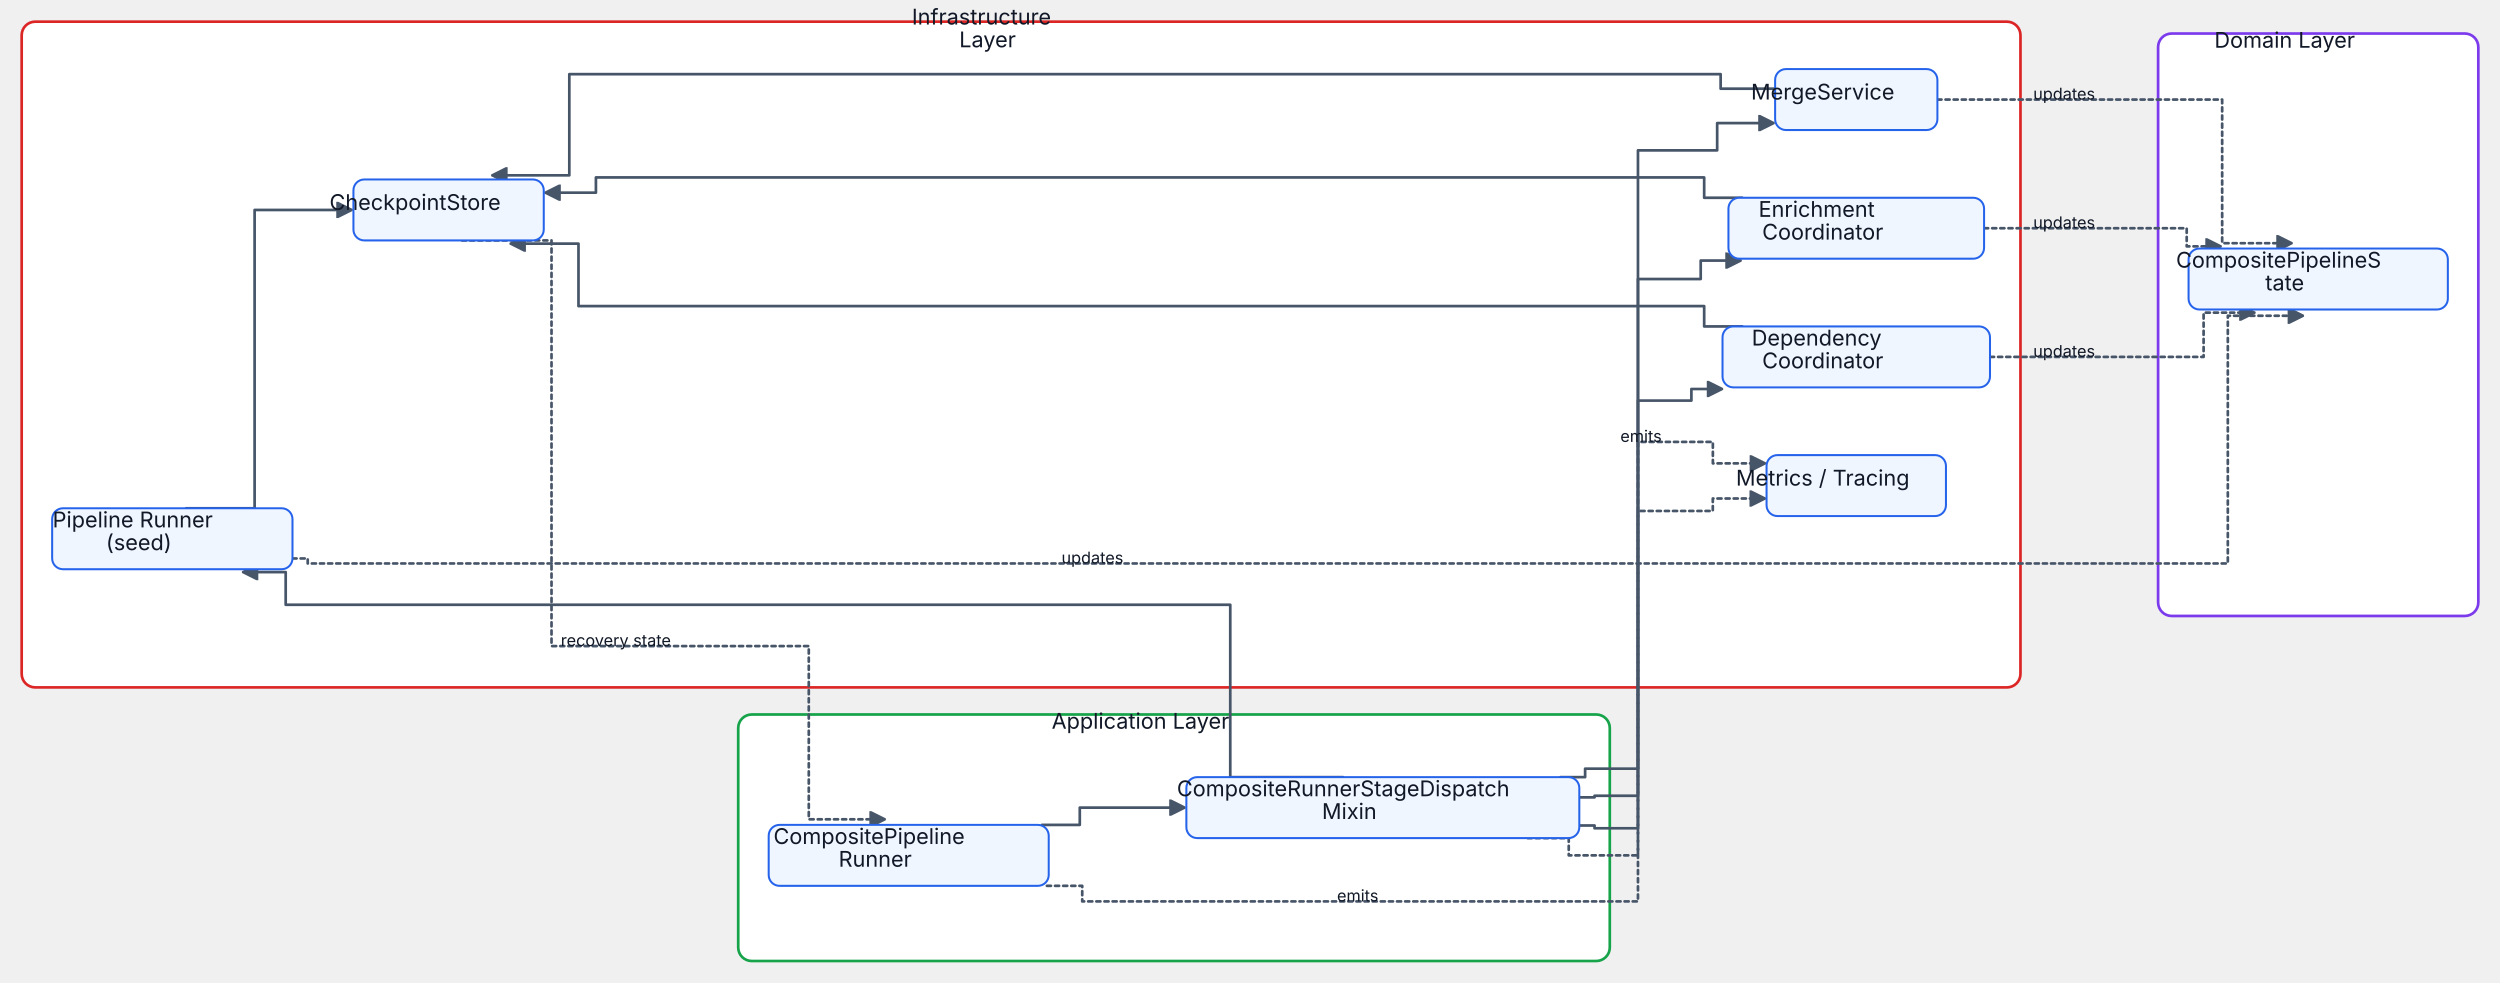
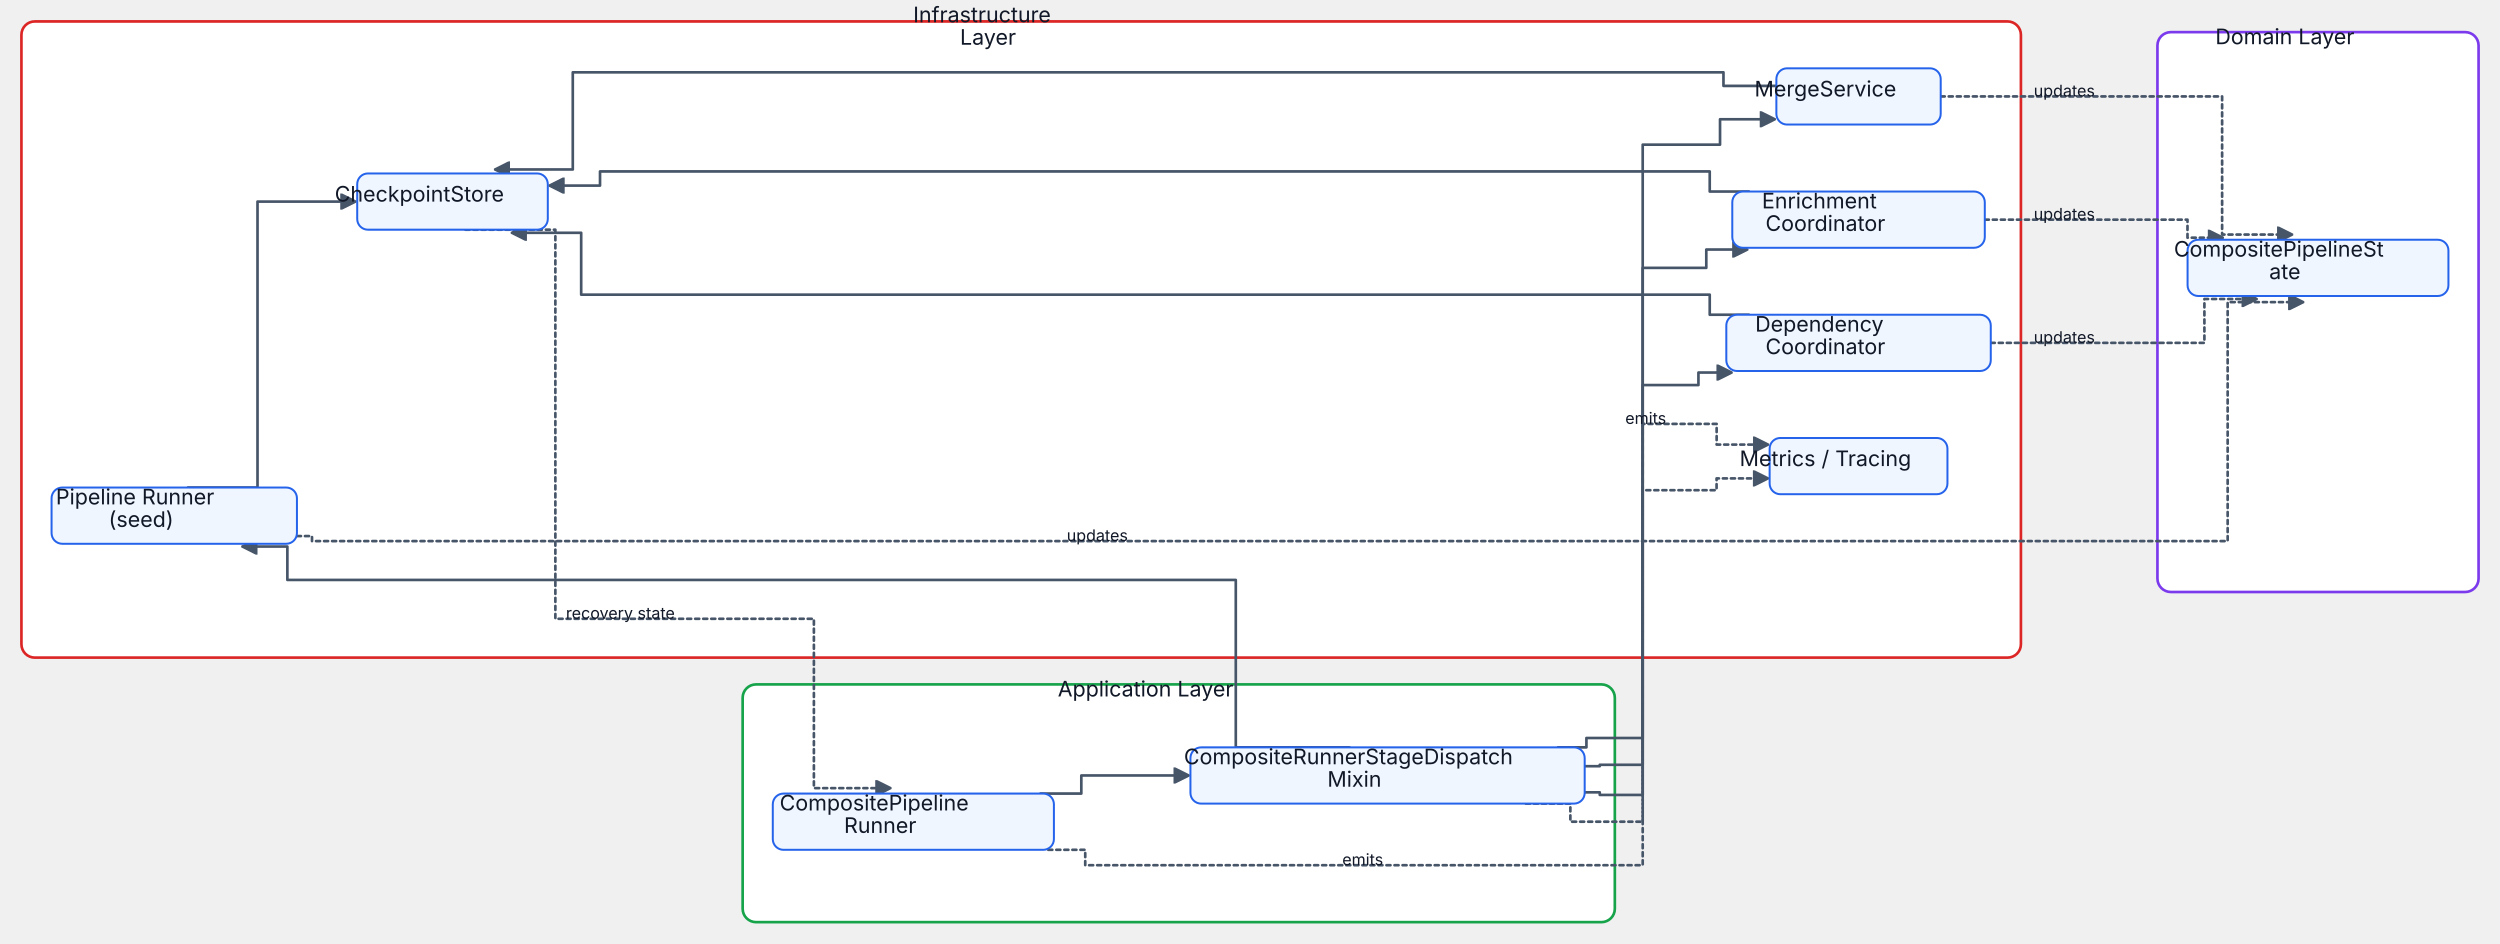
- <svg xmlns="http://www.w3.org/2000/svg" id="my-svg" width="100%" aria-roledescription="flowchart-v2" style="max-width:1845.72px;background-color:white" viewBox="-16 -16 1845.719 725.5">
+ <svg xmlns="http://www.w3.org/2000/svg" id="my-svg" width="100%" aria-roledescription="flowchart-v2" style="max-width:1866.56px;background-color:white" viewBox="-16 -16 1866.563 704.5">
  <style>#my-svg{font-family:Inter,-apple-system,BlinkMacSystemFont,'Segoe UI',Roboto,Oxygen,Ubuntu,sans-serif;font-size:16px;fill:#212121;}#my-svg .error-icon{fill:#f0fdf4;}#my-svg .error-text{fill:#212121;stroke:#212121;}#my-svg .edge-thickness-normal{stroke-width:2px;}#my-svg .edge-thickness-thick{stroke-width:3.5px;}#my-svg .edge-pattern-solid{stroke-dasharray:0;}#my-svg .edge-pattern-dashed{stroke-dasharray:3;}#my-svg .edge-pattern-dotted{stroke-dasharray:2;}#my-svg .marker{fill:#475569;stroke:#475569;}#my-svg .marker.cross{stroke:#475569;}#my-svg svg{font-family:Inter,-apple-system,BlinkMacSystemFont,'Segoe UI',Roboto,Oxygen,Ubuntu,sans-serif;font-size:16px;}#my-svg .label{font-family:Inter,-apple-system,BlinkMacSystemFont,'Segoe UI',Roboto,Oxygen,Ubuntu,sans-serif;color:#212121;}#my-svg .cluster-label text{fill:#1e40af;}#my-svg .cluster-label span,#my-svg p{color:#1e40af;}#my-svg .label text,#my-svg span,#my-svg p{fill:#212121;color:#212121;}#my-svg .node rect,#my-svg .node circle,#my-svg .node ellipse,#my-svg .node polygon,#my-svg .node path{fill:#eff6ff;stroke:#2563eb;stroke-width:1px;}#my-svg .flowchart-label text{text-anchor:middle;}#my-svg .node .label{text-align:center;}#my-svg .node.clickable{cursor:pointer;}#my-svg .arrowheadPath{fill:#0b0b0b;}#my-svg .edgePath .path{stroke:#475569;stroke-width:2.0px;}#my-svg .flowchart-link{stroke:#475569;fill:none;}#my-svg .edgeLabel{background-color:#ffffff;text-align:center;}#my-svg .edgeLabel rect{opacity:0.5;background-color:#ffffff;fill:#ffffff;}#my-svg .labelBkg{background-color:rgba(255, 255, 255, 0.5);}#my-svg .cluster rect{fill:#f8fafc;stroke:#94a3b8;stroke-width:1px;}#my-svg .cluster text{fill:#1e40af;}#my-svg .cluster span,#my-svg p{color:#1e40af;}#my-svg div.mermaidTooltip{position:absolute;text-align:center;max-width:200px;padding:2px;font-family:Inter,-apple-system,BlinkMacSystemFont,'Segoe UI',Roboto,Oxygen,Ubuntu,sans-serif;font-size:12px;background:#f0fdf4;border:1px solid #16a34a;border-radius:2px;pointer-events:none;z-index:100;}#my-svg .flowchartTitleText{text-anchor:middle;font-size:18px;fill:#212121;}#my-svg :root{--mermaid-font-family:"trebuchet ms",verdana,arial,sans-serif;}#my-svg .port&gt;*{fill:#f5f3ff!important;stroke:#7c3aed!important;stroke-width:1px!important;color:#111827!important;}#my-svg .port span{fill:#f5f3ff!important;stroke:#7c3aed!important;stroke-width:1px!important;color:#111827!important;}#my-svg .port tspan{fill:#111827!important;}#my-svg .adapter&gt;*{fill:#fff1f2!important;stroke:#dc2626!important;stroke-width:1px!important;color:#111827!important;}#my-svg .adapter span{fill:#fff1f2!important;stroke:#dc2626!important;stroke-width:1px!important;color:#111827!important;}#my-svg .adapter tspan{fill:#111827!important;}#my-svg .service&gt;*{fill:#eff6ff!important;stroke:#2563eb!important;stroke-width:1px!important;color:#111827!important;}#my-svg .service span{fill:#eff6ff!important;stroke:#2563eb!important;stroke-width:1px!important;color:#111827!important;}#my-svg .service tspan{fill:#111827!important;}#my-svg .process&gt;*{fill:#f0fdf4!important;stroke:#16a34a!important;stroke-width:1px!important;color:#111827!important;}#my-svg .process span{fill:#f0fdf4!important;stroke:#16a34a!important;stroke-width:1px!important;color:#111827!important;}#my-svg .process tspan{fill:#111827!important;}#my-svg .storage&gt;*{fill:#fff7ed!important;stroke:#f59e0b!important;stroke-width:1px!important;color:#111827!important;}#my-svg .storage span{fill:#fff7ed!important;stroke:#f59e0b!important;stroke-width:1px!important;color:#111827!important;}#my-svg .storage tspan{fill:#111827!important;}/*
 * Пользовательские стили диаграмм BioETL (структурированная копия)
 * Источник: custom.css
 * Цель: сгруппировать правила по типам элементов и документировать назначение каждого CSS-параметра.
 */

/* =========================================================
 * 1) Глобальная типографика и базовое поведение текста
 * ========================================================= */
svg {
    /* Задаёт основной стек шрифтов для всего текста в SVG. */
    font-family: Inter, -apple-system, BlinkMacSystemFont, 'Segoe UI', Roboto,
    Oxygen, Ubuntu, sans-serif;
}



/* =========================================================
 * 2) Общая геометрия узлов (для нескольких типов диаграмм)
 * ========================================================= */
.node rect,
.node circle,
.node ellipse,
.node polygon,
.node path {
    /* Единая толщина контура для фигур узлов. */
    stroke-width: 1.5px !important;
    /* Скругляет углы по горизонтали для более мягкого вида. */
    rx: 8;
    /* Скругляет углы по вертикали в паре с rx. */
    ry: 8;
    /* Добавляет лёгкую тень и отделяет узлы от фона. */
    filter:  none; /*  drop-shadow(0px 1px 2px rgba(0, 0, 0, 0.05));*/
}

/* =========================================================
 * 3) Контейнеры subgraph / cluster
 * ========================================================= */
.cluster rect,
.cluster path {
    /* Увеличивает радиус углов у контейнеров-групп. */
    rx: 10;
    /* Поддерживает симметрию скругления по вертикали. */
    ry: 10;
    /* Нейтральная заливка контейнера для снижения визуального шума. */
    fill: #f8fafc;
    /* Приглушённая обводка, чтобы границы были заметны, но не доминировали. */
    stroke: #94a3b8;
    /* Толщина границы контейнера в тон большинству узлов. */
    stroke-width: 1.5px;
    /* Убирает пунктир у рамок контейнеров. */
    stroke-dasharray: none;
    /* Делает фон контейнера полностью непрозрачным. */
    fill-opacity: 1;
    /* Отключает тень контейнера, чтобы акцент оставался на узлах. */
    filter: none;
}

.cluster text {
    /* Нормальный вес шрифта для заголовков групп. */
    font-weight: 400;
    /* Увеличенный размер заголовка относительно текста узлов. */
    font-size: 16px;
}

/* =========================================================
 * 4) Стили линий связей (edges/links)
 * ========================================================= */
.edgePath .path {
    /* Делает основные ребра более заметными в плотных графах. */
    stroke-width: 2.5px;
    /* Скругляет соединения сегментов линий. */
    stroke-linejoin: round;
    /* Скругляет окончания линий. */
    stroke-linecap: round;
}

.edgePath path,
.flowchart-link,
.relation,
.messageLine0,
.messageLine1,
.transition path {
    /* Унифицированные скруглённые соединения для всех типов линий. */
    stroke-linejoin: round;
    /* Унифицированные скруглённые окончания для всех типов линий. */
    stroke-linecap: round;
}

.transition path {
    /* Выравнивает толщину переходов state diagram с основными ребрами. */
    stroke-width: 2.5px;
}

/* =========================================================
 * 5) Подписи ребер и fallback-текст
 * ========================================================= */
.edgeLabel {
    /* Компактный размер шрифта для подписей на связях. */
    font-size: 12px;
    /* Плотная межстрочность для экономии места. */
    line-height: 1.1;
    /* Базовый непрозрачный фон под подписью. */
    background-color: #ffffff;
    /* Небольшие внутренние отступы вокруг текста. */
    padding: 1px 3px;
    /* Мягкое скругление фона подписи. */
    border-radius: 2px;
}

.edgeLabel span,
.edgeLabel p,
text.fo-fallback {
    /* Принудительный тёмный fill для контраста в SVG-рендерах. */
    fill: #111827 !important;
    /* Принудительный тёмный цвет для HTML-подписей. */
    color: #111827 !important;
    /* Полная непрозрачность текста. */
    opacity: 1 !important;
    /* Компактная межстрочность для многострочных подписей. */
    line-height: 1.1;
    /* Убирает стандартные внешние отступы HTML-параграфов. */
    margin: 0;
    /* Убирает стандартные внутренние отступы HTML-параграфов. */
    padding: 0;
}

.edgeLabel .labelBkg,
.labelBkg {
    /* Жёстко задаёт белый фон под текстом подписей. */
    background-color: #ffffff !important;
    /* Делает фон полностью непрозрачным во всех просмотрщиках. */
    opacity: 1 !important;
}

.edgeLabel rect {
    /* Переопределяет полупрозрачный фон по умолчанию у Mermaid. */
    opacity: 1 !important;
    /* Жёстко фиксирует белую заливку прямоугольника под подписью. */
    fill: #ffffff !important;
}

/* =========================================================
 * 6) Элементы sequence diagram
 * ========================================================= */
.actor {
    /* Толщина границы actor-блоков. */
    stroke-width: 1.5px;
    /* Скругление углов actor-блоков по горизонтали. */
    rx: 4;
    /* Скругление углов actor-блоков по вертикали. */
    ry: 4;
}

.messageLine0,
.messageLine1 {
    /* Толщина линий сообщений в sequence diagram. */
    stroke-width: 1.6px;
}

.messageText {
    /* Базовый размер текста сообщений. */
    font-size: 13px;
}

.activation0 {
    /* Более тонкая линия activation bar, чтобы не перегружать схему. */
    stroke-width: 1px;
}

.note {
    /* Скругление углов заметки по горизонтали. */
    rx: 4;
    /* Скругление углов заметки по вертикали. */
    ry: 4;
    /* Тонкая граница для вторичных блоков. */
    stroke-width: 1px;
    /* Лёгкая тень для визуального отделения заметок. */
    filter: drop-shadow(1px 1px 2px rgba(0, 0, 0, 0.06));
}

/* =========================================================
 * 7) Базовые элементы class diagram
 * ========================================================= */
g.classGroup rect {
    /* Скругление углов class box по горизонтали. */
    rx: 10;
    /* Скругление углов class box по вертикали. */
    ry: 10;
    /* Толщина границы class box. */
    stroke-width: 1.5px;
    /* Мягкая тень у class box без агрессивного контраста. */
    filter: drop-shadow(1px 1px 2px rgba(0, 0, 0, 0.06));
}

g.classGroup text {
    /* Базовый размер текста внутри class diagram. */
    font-size: 14px;
    padding: 10px 10px;
}

g.classGroup line {
    /* Толщина внутренних разделителей класса. */
    stroke-width: 1px;
}

.relation {
    /* Толщина связей между классами на уровне основных ребер. */
    stroke-width: 2.5px;
}

/* =========================================================
 * 8) Типографика HTML-лейблов class diagram
 * ========================================================= */
g.label-group .nodeLabel {
    /* Увеличенный размер названия класса для иерархии. */
    font-size: 16px !important;
    /* Полужирный акцент на имени класса. */
    font-weight: 200 !important;
    /* Лёгкое межбуквенное расстояние для читаемости заголовка. */
    letter-spacing: 0.01em;
}

g.annotation-group .nodeLabel {
    /* Уменьшенный размер для стереотипов/аннотаций. */
    font-size: 11px !important;
    /* Курсив для визуального отделения аннотаций. */
    font-style: italic !important;
    /* Небольшое ослабление контраста вторичного текста. */
    opacity: 0.8;
}

g.members-group .nodeLabel,
g.methods-group .nodeLabel {
    /* Компактный размер для атрибутов и методов. */
    font-size: 12px !important;
    /* Нормальный вес шрифта для плотного структурного текста. */
    font-weight: 400 !important;
}

/* =========================================================
 * 9) Помощники размеров foreignObject (class/flowchart)
 * ========================================================= */
g.members-group foreignObject,
g.methods-group foreignObject {
    /* Минимальная высота областей members/methods. */
    min-height: 40px;
}

.node foreignObject &gt; div,
g.classGroup foreignObject &gt; div {
    /* Стабилизирует вычисление размеров с учётом отступов/границ. */
    box-sizing: border-box;
}

.node.size-sm foreignObject &gt; div {
    /* Минимальная высота для малого размерного уровня узла. */
    min-height: 80px;
    /* Минимальная ширина для малого размерного уровня узла. */
    min-width: 180px;
}

.node.size-md foreignObject &gt; div {
    /* Минимальная высота для среднего размерного уровня узла. */
    min-height: 140px;
    /* Минимальная ширина для среднего размерного уровня узла. */
    min-width: 260px;
}

.node.size-lg foreignObject &gt; div {
    /* Минимальная высота для большого размерного уровня узла. */
    min-height: 200px;
    /* Минимальная ширина для большого размерного уровня узла. */
    min-width: 340px;
}

/* =========================================================
 * 10) Элементы state diagram
 * ========================================================= */
g.stateGroup rect {
    /* Скругление углов контейнеров состояний по горизонтали. */
    rx: 8;
    /* Скругление углов контейнеров состояний по вертикали. */
    ry: 8;
}

.statediagram-state rect {
    /* Скругление углов узлов состояния по горизонтали. */
    rx: 8;
    /* Скругление углов узлов состояния по вертикали. */
    ry: 8;
    /* Толщина границы узла состояния. */
    stroke-width: 1.5px;
    /* Лёгкая тень для визуального отделения state box. */
    filter: drop-shadow(1px 2px 3px rgba(0, 0, 0, 0.08));
}

/* =========================================================
 * 11) Элементы ER diagram
 * ========================================================= */
.er.entityBox {
    /* Толщина границы сущности ER-диаграммы. */
    stroke-width: 1.5px;
    /* Скругление углов сущности по горизонтали. */
    rx: 4;
    /* Скругление углов сущности по вертикали. */
    ry: 4;
    /* Лёгкая тень для отделения блоков сущностей. */
    filter: drop-shadow(1px 2px 3px rgba(0, 0, 0, 0.08));
}

/* =========================================================
 * 12) Узлы mindmap
 * ========================================================= */
.mindmap-node rect,
.mindmap-node circle {
    /* Толщина контура узлов mindmap. */
    stroke-width: 1.5px;
    /* Чуть более выраженная тень для плотных радиальных веток. */
    filter: drop-shadow(1px 2px 2px rgba(0, 0, 0, 0.1));
}

/* =========================================================
 * 13) Маркеры стрелок
 * ========================================================= */
marker path {
    /* Единый нейтральный цвет наконечников стрелок. */
    fill: #475569;
}

/* =========================================================
 * 14) Цветовая карта архитектурных слоёв (fallback-селекторы)
 * ========================================================= */
[id*="Domain"] &gt; rect,
[id*="Domain"] &gt; path {
    /* Цвет фона для доменного слоя. */
    fill: #f5f3ff !important;
    /* Цвет границы для доменного слоя. */
    stroke: #7c3aed !important;
}

.cluster[id*="Domain"] &gt; rect,
.cluster[id*="Domain"] &gt; path {
    fill: #ffffff !important;
}

[id*="Application"] &gt; rect,
[id*="Application"] &gt; path {
    /* Цвет фона для application-слоя. */
    fill: #f0fdf4 !important;
    /* Цвет границы для application-слоя. */
    stroke: #16a34a !important;
}

.cluster[id*="Application"] &gt; rect,
.cluster[id*="Application"] &gt; path {
    fill: #ffffff !important;
}

[id*="Infrastructure"] &gt; rect,
[id*="Infrastructure"] &gt; path {
    /* Цвет фона для infrastructure-слоя. */
    fill: #fff1f2 !important;
    /* Цвет границы для infrastructure-слоя. */
    stroke: #dc2626 !important;
}

.cluster[id*="Infrastructure"] &gt; rect,
.cluster[id*="Infrastructure"] &gt; path {
    fill: #ffffff !important;
}

[id*="Composition"] &gt; rect,
[id*="Composition"] &gt; path {
    /* Цвет фона для composition-слоя. */
    fill: #fff7ed !important;
    /* Цвет границы для composition-слоя. */
    stroke: #f59e0b !important;
}

.cluster[id*="Composition"] &gt; rect,
.cluster[id*="Composition"] &gt; path {
    fill: #ffffff !important;
}

[id*="Interfaces"] &gt; rect,
[id*="Interfaces"] &gt; path {
    /* Цвет фона для слоя интерфейсов. */
    fill: #eff6ff !important;
    /* Цвет границы для слоя интерфейсов. */
    stroke: #2563eb !important;
}

.cluster[id*="Interfaces"] &gt; rect,
.cluster[id*="Interfaces"] &gt; path {
    fill: #ffffff !important;
}

[id*="External"] &gt; rect,
[id*="External"] &gt; path {
    /* Цвет фона для внешних систем. */
    fill: #f1f5f9 !important;
    /* Цвет границы для внешних систем. */
    stroke: #64748b !important;
}

.cluster[id*="External"] &gt; rect,
.cluster[id*="External"] &gt; path {
    fill: #ffffff !important;
}

/* Белая подложка под подписи всех архитектурных/medallion слоёв */
g.cluster[id*="Domain"] .cluster-label foreignObject &gt; div,
g.cluster[id*="Application"] .cluster-label foreignObject &gt; div,
g.cluster[id*="Infrastructure"] .cluster-label foreignObject &gt; div,
g.cluster[id*="Composition"] .cluster-label foreignObject &gt; div,
g.cluster[id*="Interfaces"] .cluster-label foreignObject &gt; div,
g.cluster[id*="External"] .cluster-label foreignObject &gt; div,
g.cluster[id*="Bronze"] .cluster-label foreignObject &gt; div,
g.cluster[id*="Silver"] .cluster-label foreignObject &gt; div,
g.cluster[id*="Gold"] .cluster-label foreignObject &gt; div,
g.cluster[id*="Quarantine"] .cluster-label foreignObject &gt; div {
    background: #ffffff !important;
    padding: 0 6px !important;
    border-radius: 4px;
}

/* Fallback для рендеров без foreignObject: не рисуем толстую обводку */
g.cluster[id*="Domain"] .cluster-label text.fo-fallback,
g.cluster[id*="Application"] .cluster-label text.fo-fallback,
g.cluster[id*="Infrastructure"] .cluster-label text.fo-fallback,
g.cluster[id*="Composition"] .cluster-label text.fo-fallback,
g.cluster[id*="Interfaces"] .cluster-label text.fo-fallback,
g.cluster[id*="External"] .cluster-label text.fo-fallback,
g.cluster[id*="Bronze"] .cluster-label text.fo-fallback,
g.cluster[id*="Silver"] .cluster-label text.fo-fallback,
g.cluster[id*="Gold"] .cluster-label text.fo-fallback,
g.cluster[id*="Quarantine"] .cluster-label text.fo-fallback {
    fill: #111827 !important;
    stroke: none !important;
}

/* =========================================================
 * 15) Цветовая карта слоёв Medallion
 * ========================================================= */
[id*="Bronze"] &gt; rect,
[id*="Bronze"] &gt; path {
    /* Цвет фона Bronze-слоя. */
    fill: #fff7ed !important;
    /* Цвет границы Bronze-слоя. */
    stroke: #f59e0b !important;
}

[id*="Silver"] &gt; rect,
[id*="Silver"] &gt; path {
    /* Цвет фона Silver-слоя. */
    fill: #f8fafc !important;
    /* Цвет границы Silver-слоя. */
    stroke: #475569 !important;
}

[id*="Gold"] &gt; rect,
[id*="Gold"] &gt; path {
    /* Цвет фона Gold-слоя. */
    fill: #fefce8 !important;
    /* Цвет границы Gold-слоя. */
    stroke: #ca8a04 !important;
}

[id*="Quarantine"] &gt; rect,
[id*="Quarantine"] &gt; path {
    /* Цвет фона для карантинных/проблемных потоков данных. */
    fill: #ffe4e6 !important;
    /* Цвет границы для карантинных/проблемных потоков данных. */
    stroke: #e11d48 !important;
}
/* Нормализует вес текста в узлах и заголовках слоёв (без полужирного акцента). */
.node .label text,
.node .label tspan,
.node .label .nodeLabel,
text.fo-fallback {
    stroke: none !important;
    stroke-width: 0 !important;
    fill: #111827 !important;
    font-weight: 400 !important;
}
/* Single text layer (fallback-only) */
text.fo-fallback {
    display: inline !important;
}

foreignObject {
    display: none !important;
}/* bioetl-inject */#my-svg .edgeLabel rect{opacity:1!important;fill:#ffffff!important}#my-svg .labelBkg{background-color:#ffffff!important;opacity:1!important}#my-svg .edgeLabel .labelBkg{background-color:#ffffff!important;opacity:1!important}#my-svg .edgeLabel{font-size:12px;line-height:1.1;padding:1px 3px}#my-svg .edgeLabel span{color:#111827!important;fill:#111827!important;opacity:1!important;line-height:1.1;margin:0;padding:0}#my-svg .edgeLabel p{color:#111827!important;fill:#111827!important;opacity:1!important;line-height:1.1;margin:0;padding:0}#my-svg text.fo-fallback{color:#111827!important;fill:#111827!important;opacity:1!important}</style>
  <marker id="my-svg_flowchart-pointEnd" class="marker flowchart" markerHeight="12" markerUnits="userSpaceOnUse" markerWidth="12" orient="auto" refX="6" refY="5" viewBox="0 0 10 10">
    <path d="m0 0 10 5-10 5z" class="arrowMarkerPath" style="stroke-width:1;stroke-dasharray:1,0" />
  </marker>
  <marker id="my-svg_flowchart-pointStart" class="marker flowchart" markerHeight="12" markerUnits="userSpaceOnUse" markerWidth="12" orient="auto" refX="4.5" refY="5" viewBox="0 0 10 10">
    <path d="m0 5 10 5V0z" class="arrowMarkerPath" style="stroke-width:1;stroke-dasharray:1,0" />
  </marker>
  <marker id="my-svg_flowchart-circleEnd" class="marker flowchart" markerHeight="11" markerUnits="userSpaceOnUse" markerWidth="11" orient="auto" refX="11" refY="5" viewBox="0 0 10 10">
    <circle cx="5" cy="5" r="5" class="arrowMarkerPath" style="stroke-width:1;stroke-dasharray:1,0" />
  </marker>
  <marker id="my-svg_flowchart-circleStart" class="marker flowchart" markerHeight="11" markerUnits="userSpaceOnUse" markerWidth="11" orient="auto" refX="-1" refY="5" viewBox="0 0 10 10">
    <circle cx="5" cy="5" r="5" class="arrowMarkerPath" style="stroke-width:1;stroke-dasharray:1,0" />
  </marker>
  <marker id="my-svg_flowchart-crossEnd" class="marker cross flowchart" markerHeight="11" markerUnits="userSpaceOnUse" markerWidth="11" orient="auto" refX="12" refY="5.2" viewBox="0 0 11 11">
    <path d="m1 1 9 9m0-9-9 9" class="arrowMarkerPath" style="stroke-width:2;stroke-dasharray:1,0" />
  </marker>
  <marker id="my-svg_flowchart-crossStart" class="marker cross flowchart" markerHeight="11" markerUnits="userSpaceOnUse" markerWidth="11" orient="auto" refX="-1" refY="5.2" viewBox="0 0 11 11">
    <path d="m1 1 9 9m0-9-9 9" class="arrowMarkerPath" style="stroke-width:2;stroke-dasharray:1,0" />
  </marker>
  <g class="root">
    <g class="clusters">
      <g id="Infrastructure" class="cluster default flowchart-label">
-         <rect width="1475.688" height="491.5" rx="0" ry="0" style="fill:#fff1f2;stroke:#dc2626;stroke-width:2px" />
+         <rect width="1492.859" height="475" rx="0" ry="0" style="fill:#fff1f2;stroke:#dc2626;stroke-width:2px" />
        <g class="cluster-label">
-           <text xml:space="preserve" x="68.188" y="2.1" class="fo-fallback" text-anchor="middle" transform="translate(669.656)">
-             <tspan x="68.188">Infrastructure</tspan>
-             <tspan x="68.188" dy="16.8">Layer</tspan>
+           <text xml:space="preserve" x="69.367" y=".6" class="fo-fallback" text-anchor="middle" transform="translate(677.063)">
+             <tspan x="69.367">Infrastructure</tspan>
+             <tspan x="69.367" dy="16.8">Layer</tspan>
          </text>
        </g>
      </g>
      <g id="Application" class="cluster default flowchart-label">
-         <rect width="643.469" height="182" x="529.016" y="511.5" rx="0" ry="0" style="fill:#f0fdf4;stroke:#16a34a;stroke-width:2px" />
+         <rect width="651.188" height="177.5" x="538.484" y="495" rx="0" ry="0" style="fill:#f0fdf4;stroke:#16a34a;stroke-width:2px" />
        <g class="cluster-label">
-           <text xml:space="preserve" x="60.938" y="10.5" class="fo-fallback" text-anchor="middle" transform="translate(789.813 511.5)">
-             <tspan x="60.938">Application Layer</tspan>
+           <text xml:space="preserve" x="61.375" y="9" class="fo-fallback" text-anchor="middle" transform="translate(802.703 495)">
+             <tspan x="61.375">Application Layer</tspan>
          </text>
        </g>
      </g>
      <g id="Domain" class="cluster default flowchart-label">
-         <rect width="236.422" height="430" x="1577.297" y="8.75" rx="0" ry="0" style="fill:#f5f3ff;stroke:#7c3aed;stroke-width:2px" />
+         <rect width="239.766" height="418" x="1594.797" y="8" rx="0" ry="0" style="fill:#f5f3ff;stroke:#7c3aed;stroke-width:2px" />
        <g class="cluster-label">
-           <text xml:space="preserve" x="48.586" y="10.5" class="fo-fallback" text-anchor="middle" transform="translate(1646.922 8.75)">
-             <tspan x="48.586">Domain Layer</tspan>
+           <text xml:space="preserve" x="49.805" y="9" class="fo-fallback" text-anchor="middle" transform="translate(1664.875 8)">
+             <tspan x="49.805">Domain Layer</tspan>
          </text>
        </g>
      </g>
    </g>
    <g class="edgePaths">
-       <path id="L-RUNNER-DISPATCHER-0" marker-end="url(#my-svg_flowchart-pointEnd)" d="M753.303 593h27.884v-12.75h73.388" class="edge-thickness-normal edge-pattern-solid flowchart-link LS-RUNNER LE-DISPATCHER" style="stroke:#475569;stroke-width:2px" />
-       <path id="L-DISPATCHER-SEED_RUNNER-0" marker-end="url(#my-svg_flowchart-pointEnd)" d="M975.502 557.75h-83.216V430.5H731.98h0-140.027 0-98.828 0-106.91 0-117.399 0-73.895v-24.122h-27.516" class="edge-thickness-normal edge-pattern-solid flowchart-link LS-DISPATCHER LE-SEED_RUNNER" style="stroke:#475569;stroke-width:2px" />
-       <path id="L-DISPATCHER-DEP_COORD-0" marker-end="url(#my-svg_flowchart-pointEnd)" d="M1149.984 593.452h11.25v2.048h32.059V279.75h39.442v-8.563h18.633" class="edge-thickness-normal edge-pattern-solid flowchart-link LS-DISPATCHER LE-DEP_COORD" style="stroke:#475569;stroke-width:2px" />
-       <path id="L-DISPATCHER-ENRICH_COORD-0" marker-end="url(#my-svg_flowchart-pointEnd)" d="M1149.984 572.675h11.25V571.5h32.059V190h46.319v-13.632h25.51" class="edge-thickness-normal edge-pattern-solid flowchart-link LS-DISPATCHER LE-ENRICH_COORD" style="stroke:#475569;stroke-width:2px" />
-       <path id="L-DISPATCHER-MERGE_SERVICE-0" marker-end="url(#my-svg_flowchart-pointEnd)" d="M1136.06 557.75h18.212v-6.25h39.021V95h58.471V74.874h37.662" class="edge-thickness-normal edge-pattern-solid flowchart-link LS-DISPATCHER LE-MERGE_SERVICE" style="stroke:#475569;stroke-width:2px" />
-       <path id="L-SEED_RUNNER-CHECKPOINT-0" marker-end="url(#my-svg_flowchart-pointEnd)" d="M121.527 359.25h50.455V139h67.655" class="edge-thickness-normal edge-pattern-solid flowchart-link LS-SEED_RUNNER LE-CHECKPOINT" style="stroke:#475569;stroke-width:2px" />
-       <path id="L-DEP_COORD-CHECKPOINT-0" marker-end="url(#my-svg_flowchart-pointEnd)" d="M1270.242 225h-28.07v-15h-48.879 0-104.586 0H907h0-175.02 0-140.027 0-98.828 0-82.034v-46.13h-46.143" class="edge-thickness-normal edge-pattern-solid flowchart-link LS-DEP_COORD LE-CHECKPOINT" style="stroke:#475569;stroke-width:2px" />
-       <path id="L-ENRICH_COORD-CHECKPOINT-0" marker-end="url(#my-svg_flowchart-pointEnd)" d="M1270.242 130h-28.07v-15h-48.879 0-104.586 0H907h0-175.02 0-140.027 0-98.828 0-69.168v11.246h-33.278" class="edge-thickness-normal edge-pattern-solid flowchart-link LS-ENRICH_COORD LE-CHECKPOINT" style="stroke:#475569;stroke-width:2px" />
-       <path id="L-MERGE_SERVICE-CHECKPOINT-0" marker-end="url(#my-svg_flowchart-pointEnd)" d="M1294.547 49.497h-40.223V38.75h-61.031 0-104.586 0H907h0-175.02 0-140.027 0-98.828 0-88.806v74.694h-52.914" class="edge-thickness-normal edge-pattern-solid flowchart-link LS-MERGE_SERVICE LE-CHECKPOINT" style="stroke:#475569;stroke-width:2px" />
-       <path id="L-SEED_RUNNER-STATE-0" marker-end="url(#my-svg_flowchart-pointEnd)" d="M199.938 396.308h11.25V400H1628.77V217.119h51.473" class="edge-thickness-normal edge-pattern-dotted flowchart-link LS-SEED_RUNNER LE-STATE" style="fill:none;stroke-width:2px;stroke-dasharray:3" />
-       <path id="L-DEP_COORD-STATE-0" marker-end="url(#my-svg_flowchart-pointEnd)" d="M1453.188 247.5h157.703v-32.682h33.594" class="edge-thickness-normal edge-pattern-dotted flowchart-link LS-DEP_COORD LE-STATE" style="fill:none;stroke-width:2px;stroke-dasharray:3" />
-       <path id="L-ENRICH_COORD-STATE-0" marker-end="url(#my-svg_flowchart-pointEnd)" d="M1448.82 152.5h149.593v13.397h21.116" class="edge-thickness-normal edge-pattern-dotted flowchart-link LS-ENRICH_COORD LE-STATE" style="fill:none;stroke-width:2px;stroke-dasharray:3" />
-       <path id="L-MERGE_SERVICE-STATE-0" marker-end="url(#my-svg_flowchart-pointEnd)" d="M1414.36 57.5H1624.6v106.045h47.305" class="edge-thickness-normal edge-pattern-dotted flowchart-link LS-MERGE_SERVICE LE-STATE" style="fill:none;stroke-width:2px;stroke-dasharray:3" />
-       <path id="L-RUNNER-METRICS-0" marker-end="url(#my-svg_flowchart-pointEnd)" d="M756.921 638h26.075v11.5h410.297V361.25h55.244v-9.2h34.436" class="edge-thickness-normal edge-pattern-dotted flowchart-link LS-RUNNER LE-METRICS" style="fill:none;stroke-width:2px;stroke-dasharray:3" />
-       <path id="L-DISPATCHER-METRICS-0" marker-end="url(#my-svg_flowchart-pointEnd)" d="M1111.88 602.75h30.302v12.75h51.111V310.25h55.288v15.846h34.48" class="edge-thickness-normal edge-pattern-dotted flowchart-link LS-DISPATCHER LE-METRICS" style="fill:none;stroke-width:2px;stroke-dasharray:3" />
-       <path id="L-CHECKPOINT-RUNNER-0" marker-end="url(#my-svg_flowchart-pointEnd)" d="M325.12 161.5h66.057V461h189.937v127.891h52.098" class="edge-thickness-normal edge-pattern-dotted flowchart-link LS-CHECKPOINT LE-RUNNER" style="fill:none;stroke-width:2px;stroke-dasharray:3" />
+       <path id="L-RUNNER-DISPATCHER-0" marker-end="url(#my-svg_flowchart-pointEnd)" d="M760.834 576.5h30.505V563h76.174" class="edge-thickness-normal edge-pattern-solid flowchart-link LS-RUNNER LE-DISPATCHER" style="stroke:#475569;stroke-width:2px" />
+       <path id="L-DISPATCHER-SEED_RUNNER-0" marker-end="url(#my-svg_flowchart-pointEnd)" d="M991.491 542h-84.823V417H743.887h0-141.68 0-100.094 0-108.316 0-118.77 0-76.472v-24.945h-29.649" class="edge-thickness-normal edge-pattern-solid flowchart-link LS-DISPATCHER LE-SEED_RUNNER" style="stroke:#475569;stroke-width:2px" />
+       <path id="L-DISPATCHER-DEP_COORD-0" marker-end="url(#my-svg_flowchart-pointEnd)" d="M1167.172 575.577h11.25v1.923h32.058v-306h41.614v-9.34h20.805" class="edge-thickness-normal edge-pattern-solid flowchart-link LS-DISPATCHER LE-DEP_COORD" style="stroke:#475569;stroke-width:2px" />
+       <path id="L-DISPATCHER-ENRICH_COORD-0" marker-end="url(#my-svg_flowchart-pointEnd)" d="M1167.172 556.06h11.25V555h32.058V184h47.48v-13.683h26.672" class="edge-thickness-normal edge-pattern-solid flowchart-link LS-DISPATCHER LE-ENRICH_COORD" style="stroke:#475569;stroke-width:2px" />
+       <path id="L-DISPATCHER-MERGE_SERVICE-0" marker-end="url(#my-svg_flowchart-pointEnd)" d="M1147.252 542h21.21v-7h42.018V92h57.738V73.054h36.93" class="edge-thickness-normal edge-pattern-solid flowchart-link LS-DISPATCHER LE-MERGE_SERVICE" style="stroke:#475569;stroke-width:2px" />
+       <path id="L-SEED_RUNNER-CHECKPOINT-0" marker-end="url(#my-svg_flowchart-pointEnd)" d="M124.32 348h51.941V134.5h69.142" class="edge-thickness-normal edge-pattern-solid flowchart-link LS-SEED_RUNNER LE-CHECKPOINT" style="stroke:#475569;stroke-width:2px" />
+       <path id="L-DEP_COORD-CHECKPOINT-0" marker-end="url(#my-svg_flowchart-pointEnd)" d="M1289.766 219h-29.239v-15h-50.047 0-105.648 0-183.914 0-177.031 0-141.68 0-100.094 0-84.191v-46.195h-47.82" class="edge-thickness-normal edge-pattern-solid flowchart-link LS-DEP_COORD LE-CHECKPOINT" style="stroke:#475569;stroke-width:2px" />
+       <path id="L-ENRICH_COORD-CHECKPOINT-0" marker-end="url(#my-svg_flowchart-pointEnd)" d="M1289.766 127h-29.239v-15h-50.047 0-105.648 0-183.914 0-177.031 0-141.68 0-100.094 0-70.124v10.556h-33.753" class="edge-thickness-normal edge-pattern-solid flowchart-link LS-ENRICH_COORD LE-CHECKPOINT" style="stroke:#475569;stroke-width:2px" />
+       <path id="L-MERGE_SERVICE-CHECKPOINT-0" marker-end="url(#my-svg_flowchart-pointEnd)" d="M1310.281 48.131h-39.496V38h-60.305 0-105.648 0-183.914 0-177.031 0-141.68 0-100.094 0-90.459v72.548h-54.088" class="edge-thickness-normal edge-pattern-solid flowchart-link LS-MERGE_SERVICE LE-CHECKPOINT" style="stroke:#475569;stroke-width:2px" />
+       <path id="L-SEED_RUNNER-STATE-0" marker-end="url(#my-svg_flowchart-pointEnd)" d="M205.703 384.253h11.25V388h1430.272V209.57h52.429" class="edge-thickness-normal edge-pattern-dotted flowchart-link LS-SEED_RUNNER LE-STATE" style="fill:none;stroke-width:2px;stroke-dasharray:3" />
+       <path id="L-DEP_COORD-STATE-0" marker-end="url(#my-svg_flowchart-pointEnd)" d="M1470.36 240h159.499v-32.757h35.063" class="edge-thickness-normal edge-pattern-dotted flowchart-link LS-DEP_COORD LE-STATE" style="fill:none;stroke-width:2px;stroke-dasharray:3" />
+       <path id="L-ENRICH_COORD-STATE-0" marker-end="url(#my-svg_flowchart-pointEnd)" d="M1465.898 148h151.336v13.476h22.438" class="edge-thickness-normal edge-pattern-dotted flowchart-link LS-ENRICH_COORD LE-STATE" style="fill:none;stroke-width:2px;stroke-dasharray:3" />
+       <path id="L-MERGE_SERVICE-STATE-0" marker-end="url(#my-svg_flowchart-pointEnd)" d="M1432.984 56h210.108v103.132h48.296" class="edge-thickness-normal edge-pattern-dotted flowchart-link LS-MERGE_SERVICE LE-STATE" style="fill:none;stroke-width:2px;stroke-dasharray:3" />
+       <path id="L-RUNNER-METRICS-0" marker-end="url(#my-svg_flowchart-pointEnd)" d="M766.674 618.5h27.585V630h416.221V350h55.161v-8.812h34.352" class="edge-thickness-normal edge-pattern-dotted flowchart-link LS-RUNNER LE-METRICS" style="fill:none;stroke-width:2px;stroke-dasharray:3" />
+       <path id="L-DISPATCHER-METRICS-0" marker-end="url(#my-svg_flowchart-pointEnd)" d="M1123.275 584h33.199v13.5h54.006v-297h55.204v15.44h34.395" class="edge-thickness-normal edge-pattern-dotted flowchart-link LS-DISPATCHER LE-METRICS" style="fill:none;stroke-width:2px;stroke-dasharray:3" />
+       <path id="L-CHECKPOINT-RUNNER-0" marker-end="url(#my-svg_flowchart-pointEnd)" d="M331.552 155.5h67.095V446h193.021v126.444h53.184" class="edge-thickness-normal edge-pattern-dotted flowchart-link LS-CHECKPOINT LE-RUNNER" style="fill:none;stroke-width:2px;stroke-dasharray:3" />
    </g>
    <g class="edgeLabels">
      <g class="edgeLabel">
        <g class="label">
-           <text xml:space="preserve" x="28.305" y="10.5" class="fo-fallback" text-anchor="middle" transform="translate(780.766 389.5)">
-             <tspan x="28.305">updates</tspan>
+           <text xml:space="preserve" x="28.469" y="9" class="fo-fallback" text-anchor="middle" transform="translate(793.375 379)">
+             <tspan x="28.469">updates</tspan>
          </text>
        </g>
      </g>
      <g class="edgeLabel">
        <g class="label">
-           <text xml:space="preserve" x="28.305" y="10.5" class="fo-fallback" text-anchor="middle" transform="translate(1498.188 237)">
-             <tspan x="28.305">updates</tspan>
+           <text xml:space="preserve" x="28.469" y="9" class="fo-fallback" text-anchor="middle" transform="translate(1515.36 231)">
+             <tspan x="28.469">updates</tspan>
          </text>
        </g>
      </g>
      <g class="edgeLabel">
        <g class="label">
-           <text xml:space="preserve" x="28.305" y="10.5" class="fo-fallback" text-anchor="middle" transform="translate(1498.188 142)">
-             <tspan x="28.305">updates</tspan>
+           <text xml:space="preserve" x="28.469" y="9" class="fo-fallback" text-anchor="middle" transform="translate(1515.36 139)">
+             <tspan x="28.469">updates</tspan>
          </text>
        </g>
      </g>
      <g class="edgeLabel">
        <g class="label">
-           <text xml:space="preserve" x="28.305" y="10.5" class="fo-fallback" text-anchor="middle" transform="translate(1498.188 47)">
-             <tspan x="28.305">updates</tspan>
+           <text xml:space="preserve" x="28.469" y="9" class="fo-fallback" text-anchor="middle" transform="translate(1515.36 47)">
+             <tspan x="28.469">updates</tspan>
          </text>
        </g>
      </g>
      <g class="edgeLabel">
        <g class="label">
-           <text xml:space="preserve" x="19.117" y="10.5" class="fo-fallback" text-anchor="middle" transform="translate(985.813 639)">
+           <text xml:space="preserve" x="19.117" y="9" class="fo-fallback" text-anchor="middle" transform="translate(1000.875 621)">
            <tspan x="19.117">emits</tspan>
          </text>
        </g>
      </g>
      <g class="edgeLabel">
        <g class="label">
-           <text xml:space="preserve" x="19.117" y="10.5" class="fo-fallback" text-anchor="middle" transform="translate(1194.984 299.75)">
+           <text xml:space="preserve" x="19.117" y="9" class="fo-fallback" text-anchor="middle" transform="translate(1212.172 291.5)">
            <tspan x="19.117">emits</tspan>
          </text>
        </g>
      </g>
      <g class="edgeLabel">
        <g class="label">
-           <text xml:space="preserve" x="49.281" y="10.5" class="fo-fallback" text-anchor="middle" transform="translate(407.953 450.5)">
-             <tspan x="49.281">recovery state</tspan>
+           <text xml:space="preserve" x="50.242" y="9" class="fo-fallback" text-anchor="middle" transform="translate(415.5 437)">
+             <tspan x="50.242">recovery state</tspan>
          </text>
        </g>
      </g>
    </g>
    <g class="nodes">
-       <g id="flowchart-SEED_RUNNER-3" class="node default default flowchart-label" transform="translate(111.219 381.75)">
-         <rect width="177.438" height="45" x="-88.719" y="-22.5" class="basic label-container" rx="0" ry="0" />
-         <g class="label" transform="translate(-76.719 -10.5)">
-           <rect />
-           <text xml:space="preserve" x="76.719" y="2.1" class="fo-fallback" text-anchor="middle">
-             <tspan x="76.719">Pipeline Runner</tspan>
-             <tspan x="76.719" dy="16.8">(seed)</tspan>
-           </text>
-         </g>
-       </g>
-       <g id="flowchart-DEP_COORD-4" class="node default default flowchart-label" transform="translate(1354.453 247.5)">
-         <rect width="197.469" height="45" x="-98.734" y="-22.5" class="basic label-container" rx="0" ry="0" />
-         <g class="label" transform="translate(-86.734 -10.5)">
-           <rect />
-           <text xml:space="preserve" x="86.734" y="2.1" class="fo-fallback" text-anchor="middle">
-             <tspan x="86.734">Dependency</tspan>
-             <tspan x="86.734" dy="16.8">Coordinator</tspan>
-           </text>
-         </g>
-       </g>
-       <g id="flowchart-ENRICH_COORD-5" class="node default default flowchart-label" transform="translate(1354.453 152.5)">
-         <rect width="188.734" height="45" x="-94.367" y="-22.5" class="basic label-container" rx="0" ry="0" />
-         <g class="label" transform="translate(-82.367 -10.5)">
-           <rect />
-           <text xml:space="preserve" x="82.367" y="2.1" class="fo-fallback" text-anchor="middle">
-             <tspan x="82.367">Enrichment</tspan>
-             <tspan x="82.367" dy="16.8">Coordinator</tspan>
-           </text>
-         </g>
-       </g>
-       <g id="flowchart-MERGE_SERVICE-6" class="node default default flowchart-label" transform="translate(1354.453 57.5)">
-         <rect width="119.813" height="45" x="-59.906" y="-22.5" class="basic label-container" rx="0" ry="0" />
-         <g class="label" transform="translate(-47.906 -10.5)">
-           <rect />
-           <text xml:space="preserve" x="47.906" y="10.5" class="fo-fallback" text-anchor="middle">
-             <tspan x="47.906">MergeService</tspan>
-           </text>
-         </g>
-       </g>
-       <g id="flowchart-CHECKPOINT-7" class="node default default flowchart-label" transform="translate(315.195 139)">
-         <rect width="140.516" height="45" x="-70.258" y="-22.5" class="basic label-container" rx="0" ry="0" />
-         <g class="label" transform="translate(-58.258 -10.5)">
-           <rect />
-           <text xml:space="preserve" x="58.258" y="10.5" class="fo-fallback" text-anchor="middle">
-             <tspan x="58.258">CheckpointStore</tspan>
-           </text>
-         </g>
-       </g>
-       <g id="flowchart-METRICS-8" class="node default default flowchart-label" transform="translate(1354.453 342.5)">
-         <rect width="132.453" height="45" x="-66.227" y="-22.5" class="basic label-container" rx="0" ry="0" />
-         <g class="label" transform="translate(-54.227 -10.5)">
-           <rect />
-           <text xml:space="preserve" x="54.227" y="10.5" class="fo-fallback" text-anchor="middle">
-             <tspan x="54.227">Metrics / Tracing</tspan>
-           </text>
-         </g>
-       </g>
-       <g id="flowchart-RUNNER-1" class="node default default flowchart-label" transform="translate(654.89 615.5)">
-         <rect width="206.75" height="45" x="-103.375" y="-22.5" class="basic label-container" rx="0" ry="0" />
-         <g class="label" transform="translate(-91.375 -10.5)">
-           <rect />
-           <text xml:space="preserve" x="91.375" y="2.1" class="fo-fallback" text-anchor="middle">
-             <tspan x="91.375">CompositePipeline</tspan>
-             <tspan x="91.375" dy="16.8">Runner</tspan>
-           </text>
-         </g>
-       </g>
-       <g id="flowchart-DISPATCHER-2" class="node default default flowchart-label" transform="translate(1004.93 580.25)">
-         <rect width="290.109" height="45" x="-145.055" y="-22.5" class="basic label-container" rx="0" ry="0" />
-         <g class="label" transform="translate(-133.055 -10.5)">
-           <rect />
-           <text xml:space="preserve" x="133.055" y="2.1" class="fo-fallback" text-anchor="middle">
-             <tspan x="133.055">CompositeRunnerStageDispatch</tspan>
-             <tspan x="133.055" dy="16.8">Mixin</tspan>
-           </text>
-         </g>
-       </g>
-       <g id="flowchart-STATE-0" class="node default default flowchart-label" transform="translate(1695.508 190)">
-         <rect width="191.422" height="45" x="-95.711" y="-22.5" class="basic label-container" rx="0" ry="0" />
-         <g class="label" transform="translate(-83.71 -10.5)">
-           <rect />
-           <text xml:space="preserve" x="83.711" y="2.1" class="fo-fallback" text-anchor="middle">
-             <tspan x="83.711">CompositePipelineS</tspan>
-             <tspan x="83.711" dy="16.8">tate</tspan>
+       <g id="flowchart-SEED_RUNNER-3" class="node default default flowchart-label" transform="translate(114.102 369)">
+         <rect width="183.203" height="42" x="-91.602" y="-21" class="basic label-container" rx="0" ry="0" />
+         <g class="label" transform="translate(-79.602 -9)">
+           <rect />
+           <text xml:space="preserve" x="79.602" y=".6" class="fo-fallback" text-anchor="middle">
+             <tspan x="79.602">Pipeline Runner</tspan>
+             <tspan x="79.602" dy="16.8">(seed)</tspan>
+           </text>
+         </g>
+       </g>
+       <g id="flowchart-DEP_COORD-4" class="node default default flowchart-label" transform="translate(1371.633 240)">
+         <rect width="197.453" height="42" x="-98.727" y="-21" class="basic label-container" rx="0" ry="0" />
+         <g class="label" transform="translate(-86.727 -9)">
+           <rect />
+           <text xml:space="preserve" x="86.727" y=".6" class="fo-fallback" text-anchor="middle">
+             <tspan x="86.727">Dependency</tspan>
+             <tspan x="86.727" dy="16.8">Coordinator</tspan>
+           </text>
+         </g>
+       </g>
+       <g id="flowchart-ENRICH_COORD-5" class="node default default flowchart-label" transform="translate(1371.633 148)">
+         <rect width="188.531" height="42" x="-94.266" y="-21" class="basic label-container" rx="0" ry="0" />
+         <g class="label" transform="translate(-82.266 -9)">
+           <rect />
+           <text xml:space="preserve" x="82.266" y=".6" class="fo-fallback" text-anchor="middle">
+             <tspan x="82.266">Enrichment</tspan>
+             <tspan x="82.266" dy="16.8">Coordinator</tspan>
+           </text>
+         </g>
+       </g>
+       <g id="flowchart-MERGE_SERVICE-6" class="node default default flowchart-label" transform="translate(1371.633 56)">
+         <rect width="122.703" height="42" x="-61.352" y="-21" class="basic label-container" rx="0" ry="0" />
+         <g class="label" transform="translate(-49.352 -9)">
+           <rect />
+           <text xml:space="preserve" x="49.352" y="9" class="fo-fallback" text-anchor="middle">
+             <tspan x="49.352">MergeService</tspan>
+           </text>
+         </g>
+       </g>
+       <g id="flowchart-CHECKPOINT-7" class="node default default flowchart-label" transform="translate(321.852 134.5)">
+         <rect width="142.297" height="42" x="-71.148" y="-21" class="basic label-container" rx="0" ry="0" />
+         <g class="label" transform="translate(-59.148 -9)">
+           <rect />
+           <text xml:space="preserve" x="59.148" y="9" class="fo-fallback" text-anchor="middle">
+             <tspan x="59.148">CheckpointStore</tspan>
+           </text>
+         </g>
+       </g>
+       <g id="flowchart-METRICS-8" class="node default default flowchart-label" transform="translate(1371.633 332)">
+         <rect width="132.766" height="42" x="-66.383" y="-21" class="basic label-container" rx="0" ry="0" />
+         <g class="label" transform="translate(-54.383 -9)">
+           <rect />
+           <text xml:space="preserve" x="54.383" y="9" class="fo-fallback" text-anchor="middle">
+             <tspan x="54.383">Metrics / Tracing</tspan>
+           </text>
+         </g>
+       </g>
+       <g id="flowchart-RUNNER-1" class="node default default flowchart-label" transform="translate(665.93 597.5)">
+         <rect width="209.891" height="42" x="-104.945" y="-21" class="basic label-container" rx="0" ry="0" />
+         <g class="label" transform="translate(-92.945 -9)">
+           <rect />
+           <text xml:space="preserve" x="92.945" y=".6" class="fo-fallback" text-anchor="middle">
+             <tspan x="92.945">CompositePipeline</tspan>
+             <tspan x="92.945" dy="16.8">Runner</tspan>
+           </text>
+         </g>
+       </g>
+       <g id="flowchart-DISPATCHER-2" class="node default default flowchart-label" transform="translate(1019.992 563)">
+         <rect width="294.359" height="42" x="-147.18" y="-21" class="basic label-container" rx="0" ry="0" />
+         <g class="label" transform="translate(-135.18 -9)">
+           <rect />
+           <text xml:space="preserve" x="135.18" y=".6" class="fo-fallback" text-anchor="middle">
+             <tspan x="135.18">CompositeRunnerStageDispatch</tspan>
+             <tspan x="135.18" dy="16.8">Mixin</tspan>
+           </text>
+         </g>
+       </g>
+       <g id="flowchart-STATE-0" class="node default default flowchart-label" transform="translate(1714.68 184)">
+         <rect width="194.766" height="42" x="-97.383" y="-21" class="basic label-container" rx="0" ry="0" />
+         <g class="label" transform="translate(-85.383 -9)">
+           <rect />
+           <text xml:space="preserve" x="85.383" y=".6" class="fo-fallback" text-anchor="middle">
+             <tspan x="85.383">CompositePipelineSt</tspan>
+             <tspan x="85.383" dy="16.8">ate</tspan>
          </text>
        </g>
      </g>
    </g>
  </g>
</svg>
